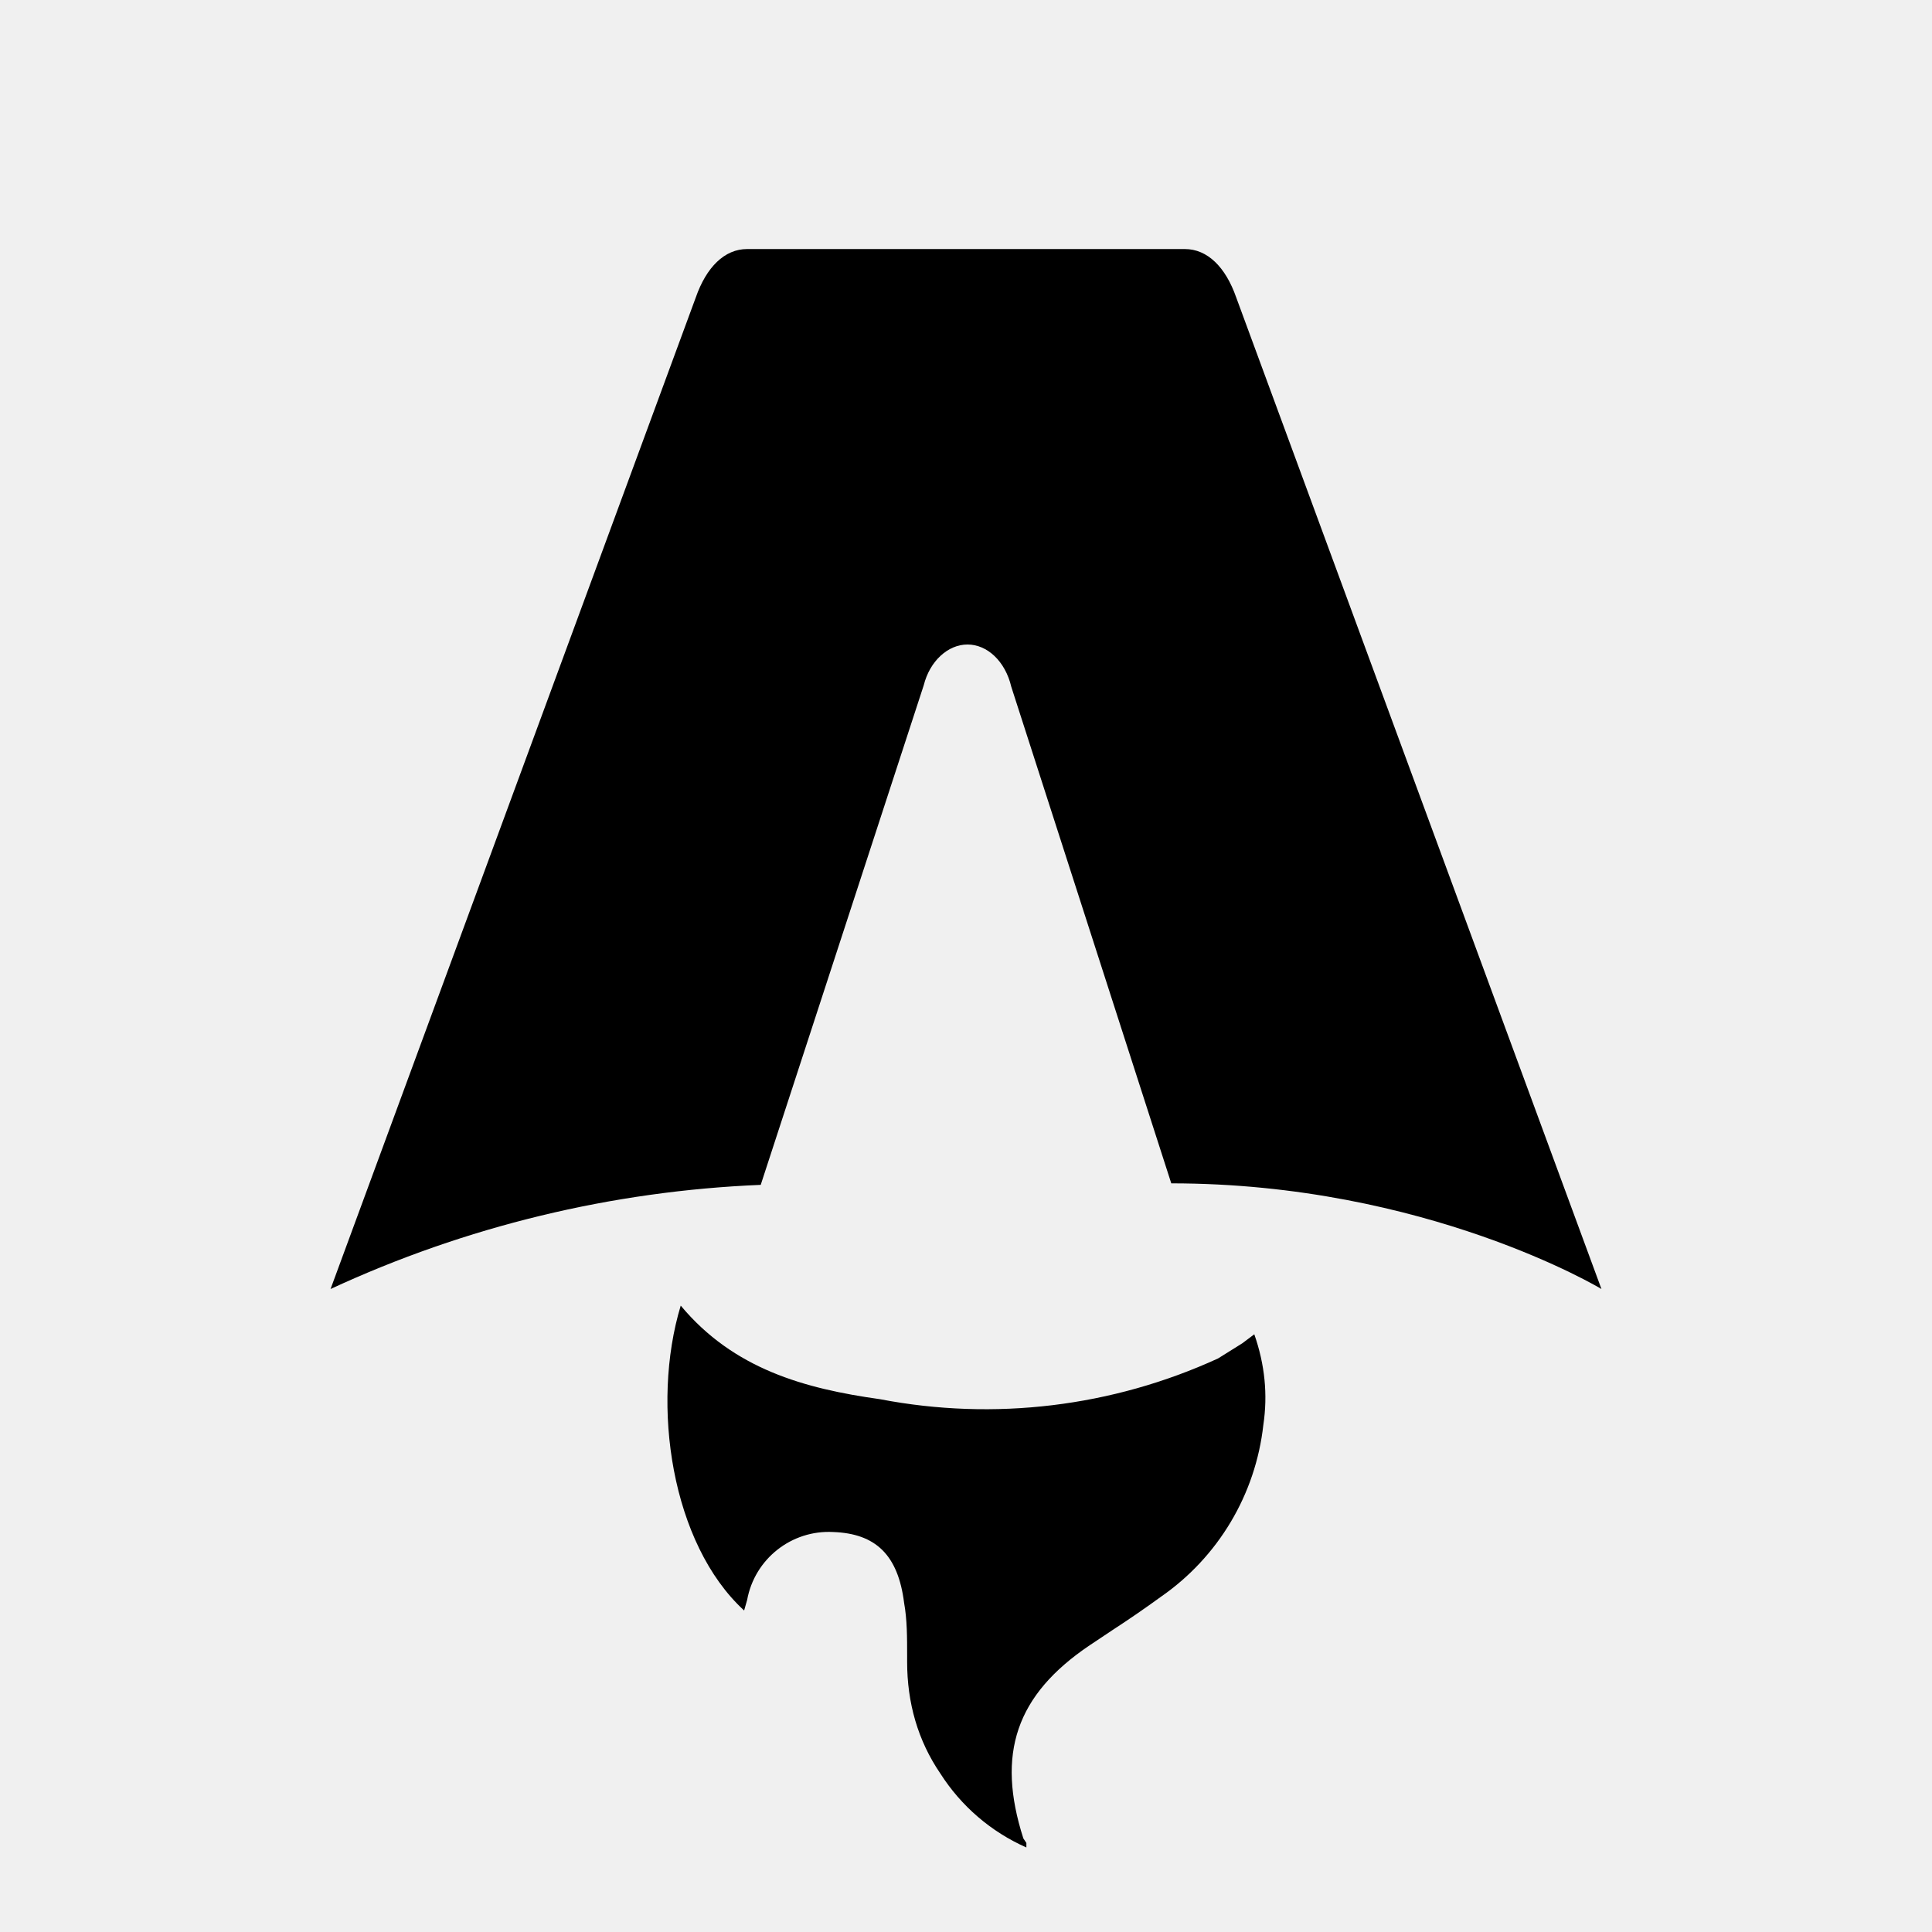
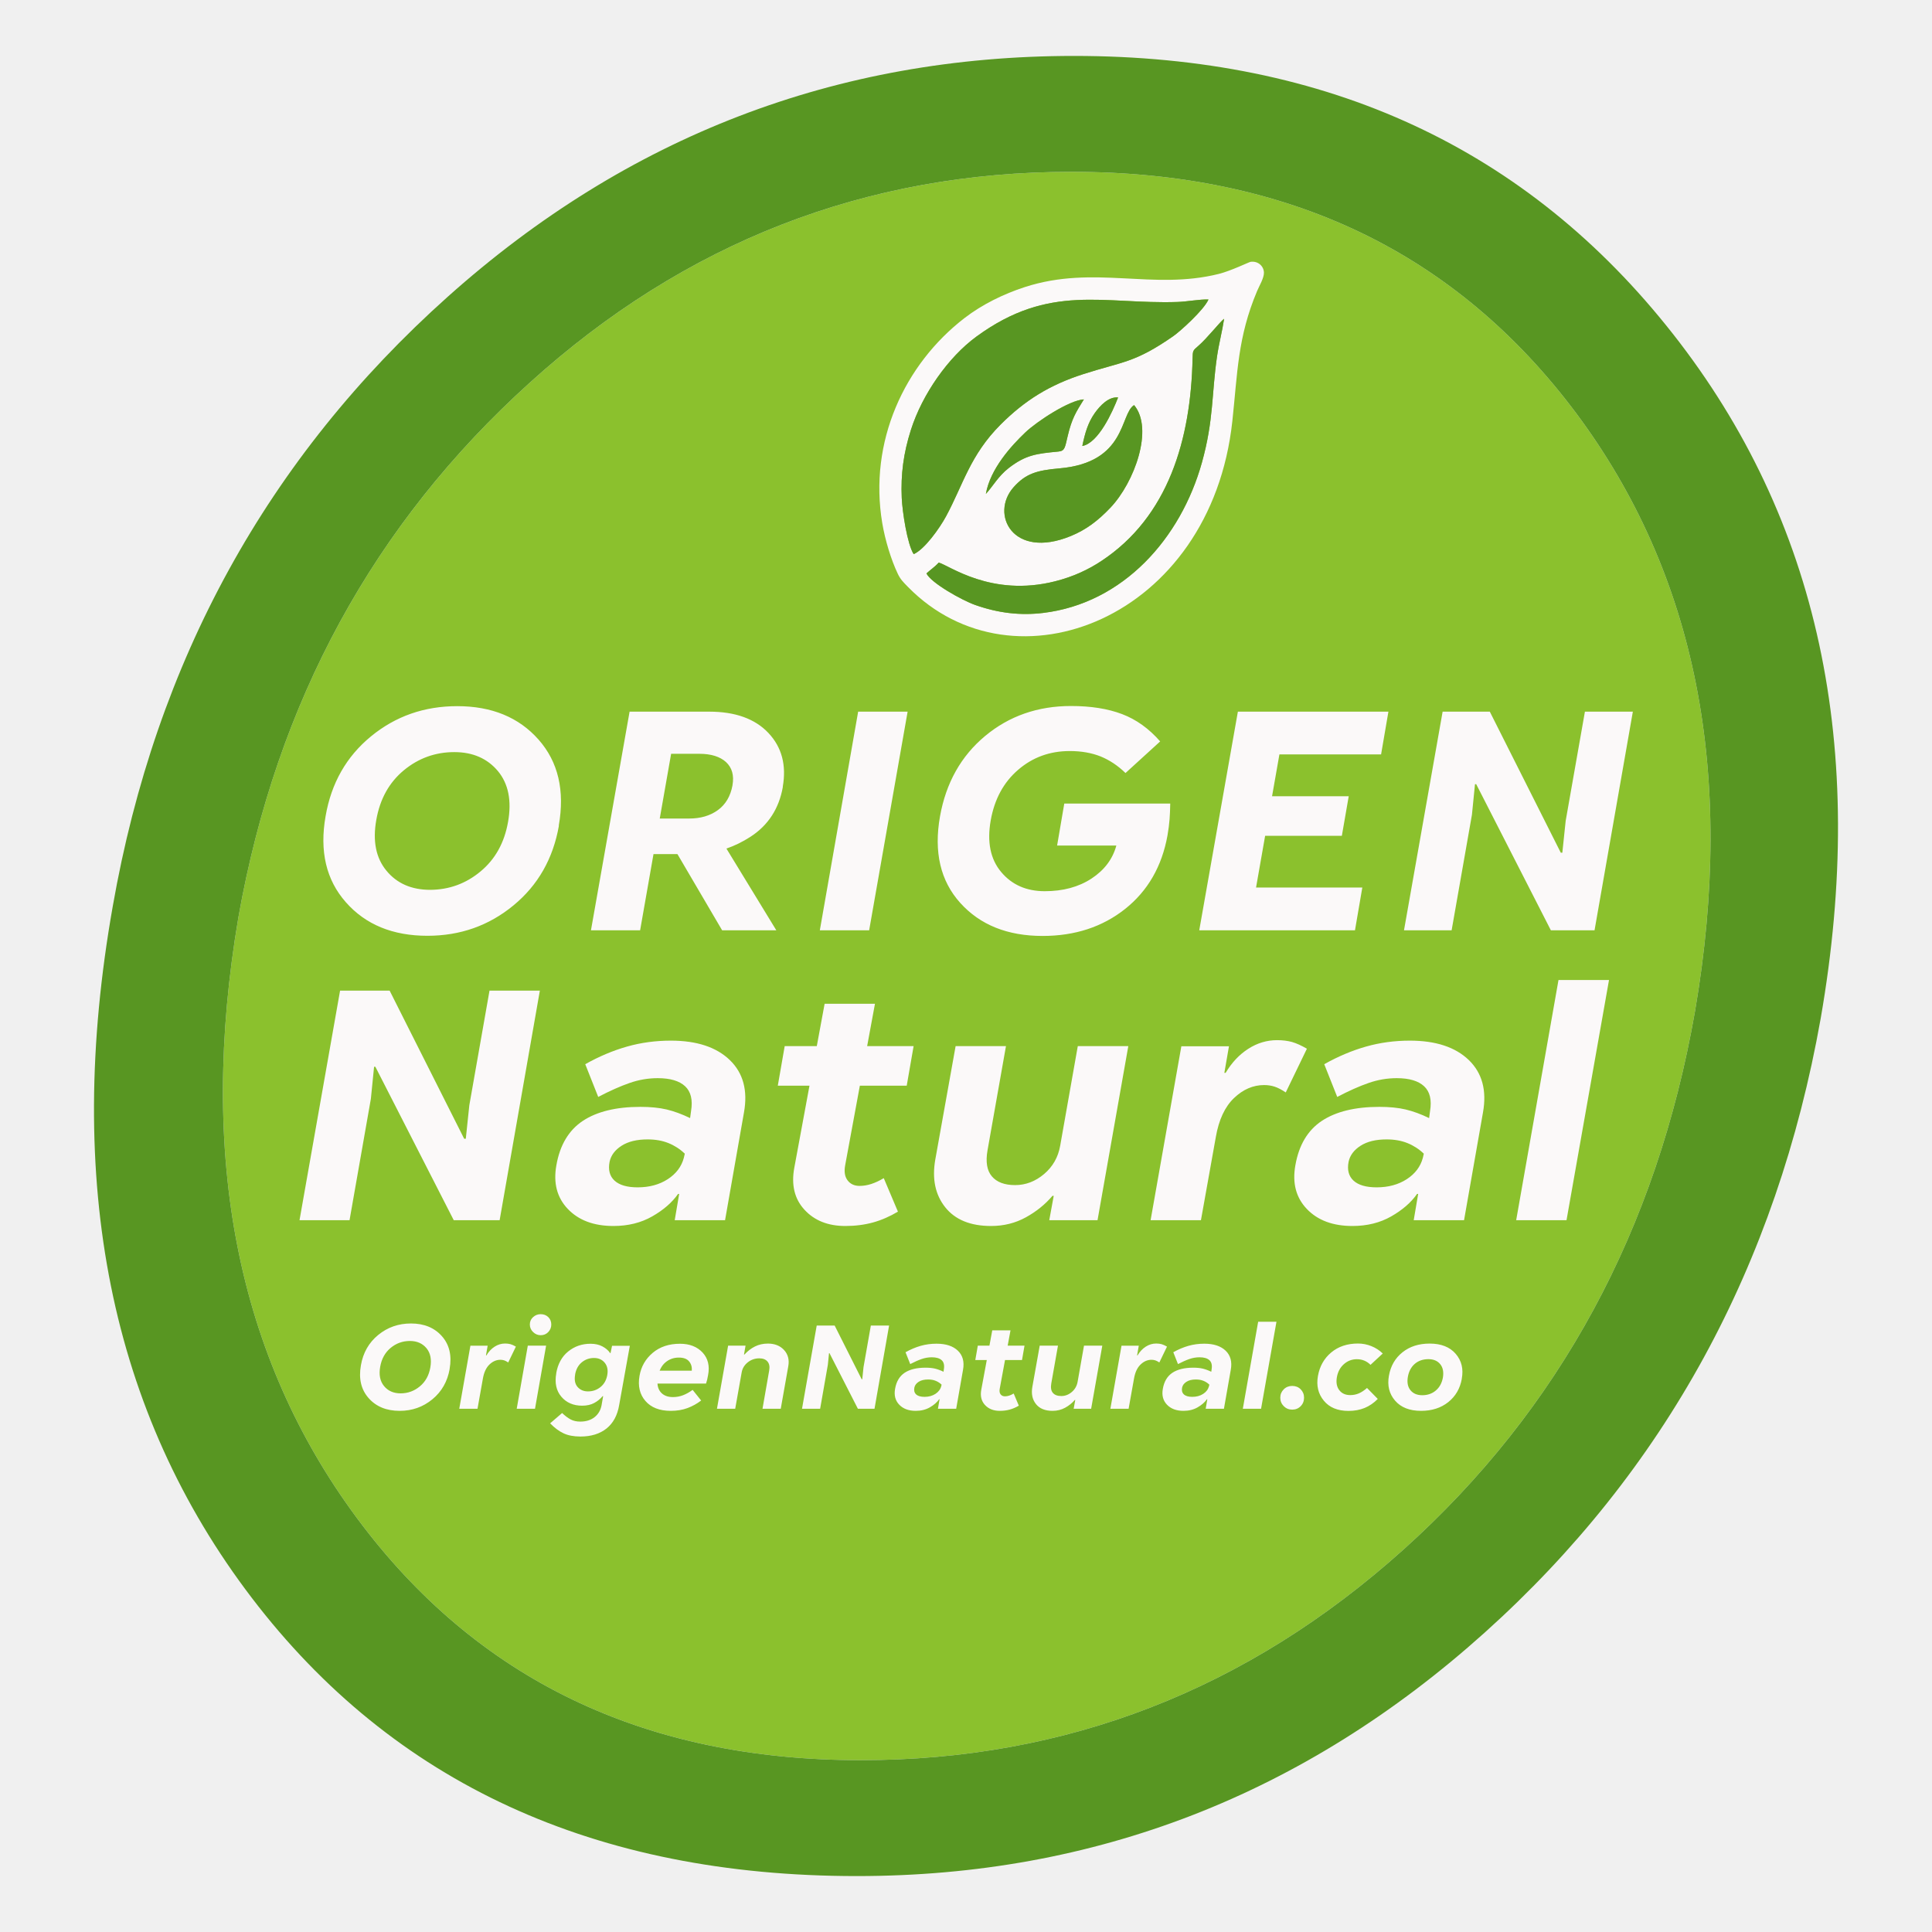
- <svg xmlns="http://www.w3.org/2000/svg" fill="none" viewBox="0 0 128 128">
-   <path d="M50.4 78.5a75.1 75.1 0 0 0-28.5 6.9l24.2-65.7c.7-2 1.9-3.2 3.4-3.2h29c1.5 0 2.7 1.2 3.4 3.2l24.2 65.7s-11.6-7-28.5-7L67 45.5c-.4-1.7-1.6-2.8-2.9-2.8-1.3 0-2.5 1.1-2.9 2.7L50.4 78.5Zm-1.1 28.2Zm-4.2-20.2c-2 6.6-.6 15.8 4.2 20.2a17.5 17.5 0 0 1 .2-.7 5.5 5.5 0 0 1 5.7-4.5c2.8.1 4.3 1.5 4.7 4.7.2 1.1.2 2.3.2 3.5v.4c0 2.7.7 5.2 2.2 7.4a13 13 0 0 0 5.7 4.9v-.3l-.2-.3c-1.8-5.6-.5-9.5 4.4-12.8l1.5-1a73 73 0 0 0 3.2-2.2 16 16 0 0 0 6.8-11.4c.3-2 .1-4-.6-6l-.8.6-1.6 1a37 37 0 0 1-22.4 2.7c-5-.7-9.7-2-13.2-6.2Z" />
-   <style>
-         path { fill: #000; }
-         @media (prefers-color-scheme: dark) {
-             path { fill: #FFF; }
-         }
-     </style>
+ <svg xmlns="http://www.w3.org/2000/svg" xml:space="preserve" width="128px" height="128px" version="1.1" style="shape-rendering:geometricPrecision; text-rendering:geometricPrecision; image-rendering:optimizeQuality; fill-rule:evenodd; clip-rule:evenodd" viewBox="0 0 1324.8 1324.8">
+   <defs>
+     <style type="text/css">
+    
+     .fil0 {fill:none}
+     .fil5 {fill:#589622}
+     .fil4 {fill:#FBF9F9}
+     .fil2 {fill:#589622;fill-rule:nonzero}
+     .fil1 {fill:#8BC12D;fill-rule:nonzero}
+     .fil3 {fill:#FBF9F9;fill-rule:nonzero}
+    
+   </style>
+   </defs>
+   <g id="C:_x005c_Users_x005c_julio_x005c_Downloads_x005c_512_x0020__x0028_1_x0029_.gif_x0020_26">
+     <g id="_1758174032736">
+       <circle class="fil0" cx="662.4" cy="662.4" r="662.4" />
+       <path class="fil1" d="M590.12 1206.98c141.1,0 265.18,-48.24 372.26,-144.44 107.07,-96.2 173.72,-219.17 199.93,-369.19l0 0c27.88,-162.84 0.83,-299.48 -81.42,-409.9 -82.54,-110.42 -197.7,-165.63 -346.05,-165.63 -141.1,0 -265.18,48.24 -371.7,144.72 -106.8,96.48 -173.44,218.61 -199.65,366.4l0 0c-27.89,163.96 -0.84,301.15 81.14,411.85 81.98,110.7 197.15,166.19 345.49,166.19z" />
+       <path class="fil2" d="M587.61 1286.45c-179.58,0 -317.88,-63.57 -414.92,-190.73 -97.04,-127.15 -128.83,-285.25 -95.36,-474.31 29.55,-168.42 106.23,-307.57 229.76,-417.99 123.25,-110.14 266.58,-165.07 429.42,-165.07 174,0 310.91,63.57 410.74,190.73 99.83,127.15 133.57,283.58 101.22,469.29 -30.11,169.54 -106.8,310.08 -230.32,421.06 -123.81,111.25 -267.14,167.02 -430.54,167.02zm2.51 -79.47c141.1,0 265.18,-48.24 372.26,-144.44 107.07,-96.2 173.72,-219.17 199.93,-369.19 27.88,-162.84 0.83,-299.48 -81.42,-409.9 -82.54,-110.42 -197.7,-165.63 -346.05,-165.63 -141.1,0 -265.18,48.24 -371.7,144.72 -106.8,96.48 -173.44,218.61 -199.65,366.4 -27.89,163.96 -0.84,301.15 81.14,411.85 81.98,110.7 197.15,166.19 345.49,166.19z" />
+       <path class="fil3" d="M627.95 967.44c-4.89,0 -8.67,-1.42 -11.36,-4.25 -2.68,-2.81 -3.62,-6.44 -2.82,-10.85 0.87,-5.02 3.06,-8.68 6.57,-11.02 3.5,-2.31 8.27,-3.48 14.3,-3.48 2.5,0 4.67,0.21 6.53,0.65 1.86,0.45 3.8,1.16 5.82,2.14l0.24 -1.75c0.45,-2.76 -0.04,-4.82 -1.49,-6.16 -1.45,-1.34 -3.72,-2.01 -6.8,-2.01 -2.36,0 -4.7,0.4 -6.98,1.2 -2.3,0.79 -4.9,1.95 -7.8,3.46 0,0 0,0 0,0 0,0 0,0 0,0l-3.23 -8.12c0,0 0,0 0,0 0,0 0,0 0,0 3.46,-1.94 6.92,-3.4 10.39,-4.39 3.45,-0.98 7.09,-1.47 10.89,-1.47 6.42,0 11.31,1.61 14.64,4.82 3.32,3.21 4.51,7.56 3.52,13.03l-4.7 26.77c0,0 0,0 0,0 0,0 0,0 0,0l-12.51 0c0,0 0,0 0,0 0,0 0,0 0,0l1.64 -9.64 1.83 3.1 -2.63 0c-1.49,2.13 -3.62,3.99 -6.41,5.58 -2.79,1.59 -6,2.39 -9.64,2.39zm133.45 -1.43c0,0 -0.02,0 -0.02,0 -0.02,0 -0.01,0 0.02,0l7.64 -43.27c0,0.03 0,0.04 0,0.04 0,0 0,0 0,0l11.84 0c0,0 0,0 0,0 0,0 0,-0.01 0,-0.04l-1.36 7.81 -1.04 -1.15 1.56 0c1.51,-2.55 3.38,-4.54 5.62,-5.98 2.23,-1.43 4.62,-2.15 7.17,-2.15 1.38,0 2.61,0.16 3.7,0.45 1.09,0.32 2.34,0.88 3.75,1.7 0,0 0,0 0,0 0,0 -0.02,-0.01 -0.04,-0.04l-5.26 10.88c0,0 0,0 0,0 0,0 0,0 0,0 -1.04,-0.69 -1.95,-1.17 -2.76,-1.44 -0.82,-0.26 -1.69,-0.4 -2.62,-0.4 -2.74,0 -5.23,1.08 -7.49,3.24 -2.26,2.17 -3.76,5.38 -4.5,9.63l-3.71 20.72c0,0 0,0 0,0 0,0 0,0 0,0l-12.5 0zm50.15 1.43c-4.89,0 -8.67,-1.42 -11.36,-4.25 -2.68,-2.81 -3.62,-6.44 -2.82,-10.85 0.87,-5.02 3.06,-8.68 6.57,-11.02 3.5,-2.31 8.27,-3.48 14.3,-3.48 2.5,0 4.67,0.21 6.53,0.65 1.86,0.45 3.8,1.16 5.82,2.14l0.24 -1.75c0.45,-2.76 -0.04,-4.82 -1.49,-6.16 -1.45,-1.34 -3.72,-2.01 -6.8,-2.01 -2.36,0 -4.7,0.4 -6.98,1.2 -2.3,0.79 -4.9,1.95 -7.8,3.46 0,0 0,0 0,0 0,0 0,0 0,0l-3.22 -8.12c0,0 0,0 0,0 0,0 0,0 0,0 3.45,-1.94 6.91,-3.4 10.38,-4.39 3.45,-0.98 7.09,-1.47 10.89,-1.47 6.43,0 11.31,1.61 14.65,4.82 3.32,3.21 4.5,7.56 3.51,13.03l-4.7 26.77c0,0 0,0 0,0 0,0 0,0 0,0l-12.51 0c0,0 0,0 0,0 0,0 0,0 0,0l1.64 -9.64 1.83 3.1 -2.63 0c-1.49,2.13 -3.62,3.99 -6.41,5.58 -2.79,1.59 -6,2.39 -9.64,2.39zm6.01 -9.6c2.9,0 5.39,-0.68 7.48,-2.03 2.08,-1.36 3.41,-3.12 4,-5.3l0.23 -1.04c-1.19,-1.14 -2.54,-2.01 -4.06,-2.62 -1.51,-0.62 -3.24,-0.92 -5.18,-0.92 -2.65,0 -4.8,0.52 -6.45,1.57 -1.65,1.05 -2.64,2.37 -2.99,3.97 -0.4,2.01 0.01,3.58 1.22,4.7 1.21,1.11 3.13,1.67 5.75,1.67zm34.62 8.17c0,0 0,0 0,0 0,0 0.01,0 0.04,0l10.52 -59.68c0,0 0,0 0,0 0,0 0,0 0,0l12.51 0c0,0 0,0 0,0 0,0 0.01,0 0.04,0l-10.56 59.68c0.03,0 0.04,0 0.03,0 -0.02,0 -0.03,0 -0.03,0l-12.55 0zm33.9 0.59c-2.28,0 -4.22,-0.79 -5.79,-2.37 -1.58,-1.57 -2.38,-3.52 -2.38,-5.83 0,-2.26 0.8,-4.16 2.38,-5.73 1.57,-1.55 3.51,-2.32 5.79,-2.32 2.34,0 4.28,0.77 5.82,2.32 1.54,1.57 2.31,3.47 2.31,5.73 0,2.31 -0.77,4.26 -2.31,5.83 -1.54,1.58 -3.48,2.37 -5.82,2.37zm38.6 0.88c-7.46,0 -13.12,-2.35 -16.94,-7.04 -3.84,-4.67 -5.18,-10.32 -4.01,-16.9 1.17,-6.64 4.19,-12.02 9.08,-16.12 4.89,-4.09 11.02,-6.15 18.4,-6.15 3.14,0 6.19,0.6 9.17,1.79 2.97,1.2 5.57,2.88 7.8,5.06 0,0 0,0 0,0 0,0 0,0 0,0l-8.4 7.77c0,0 0,0 0,0 0,0 0,0 0,0 -1.22,-1.25 -2.62,-2.2 -4.2,-2.87 -1.58,-0.66 -3.3,-0.99 -5.16,-0.99 -3.35,0 -6.31,1.11 -8.86,3.36 -2.56,2.24 -4.18,5.24 -4.85,8.99 -0.63,3.66 -0.08,6.62 1.66,8.88 1.73,2.26 4.24,3.38 7.51,3.38 2.09,0 4.07,-0.39 5.92,-1.19 1.84,-0.8 3.7,-2.03 5.59,-3.7 0,0 0,0 0,0 0,0 0,0 0,0l7.37 7.52c0,0 0,0 0,0 0,0 0,0 0,0 -2.74,2.79 -5.74,4.85 -9.02,6.19 -3.28,1.34 -6.97,2.02 -11.06,2.02zm49.76 -0.04c-7.86,0 -13.81,-2.34 -17.82,-7.01 -4.03,-4.67 -5.43,-10.37 -4.21,-17.09 1.19,-6.72 4.29,-12.07 9.28,-16.05 4.99,-3.99 11.21,-5.98 18.64,-5.98 7.86,0 13.81,2.34 17.85,7.01 4.04,4.68 5.43,10.37 4.18,17.09l0.04 0c-1.19,6.69 -4.3,12.05 -9.29,16.03 -5.01,3.99 -11.24,6 -18.67,6zm0.83 -10.72c3.67,0 6.77,-1.08 9.31,-3.25 2.54,-2.16 4.14,-5.1 4.83,-8.82 0.64,-3.87 0.03,-6.95 -1.83,-9.22 -1.86,-2.28 -4.55,-3.42 -8.08,-3.44 -3.8,0.02 -6.94,1.11 -9.41,3.26 -2.47,2.15 -4.03,5.12 -4.7,8.89 -0.66,3.85 -0.06,6.9 1.8,9.17 1.85,2.27 4.55,3.41 8.08,3.41zm-660.35 9.29c0,0 -0.02,0 -0.02,0 -0.02,0 -0.01,0 0.02,0l7.65 -43.27c0,0.03 0,0.04 0,0.04 0,0 0,0 0,0l11.83 0c0,0 0,0 0,0 0,0 0,-0.01 0,-0.04l-1.36 7.81 -1.03 -1.15 1.55 0c1.51,-2.55 3.39,-4.54 5.62,-5.98 2.23,-1.43 4.62,-2.15 7.17,-2.15 1.38,0 2.61,0.16 3.7,0.45 1.09,0.32 2.34,0.88 3.75,1.7 0,0 0,0 0,0 0,0 -0.02,-0.01 -0.04,-0.04l-5.26 10.88c0,0 0,0 0,0 0,0 0,0 0,0 -1.04,-0.69 -1.95,-1.17 -2.76,-1.44 -0.81,-0.26 -1.69,-0.4 -2.62,-0.4 -2.73,0 -5.23,1.08 -7.49,3.24 -2.26,2.17 -3.76,5.38 -4.5,9.63l-3.7 20.72c0,0 0,0 0,0 0,0 0,0 0,0l-12.51 0zm39.35 0c0,0 0,0 0,0 0,0 0.02,0 0.05,0l7.6 -43.27c0,0 0,0 0,0 0,0 0,0 0,0l12.55 0c0,0 0,0 0,0 0,0 0,0 0,0l-7.61 43.27c-0.02,0 -0.04,0 -0.04,0 0,0 0,0 0,0l-12.55 0zm16.5 -50.44c-1.99,0 -3.73,-0.71 -5.22,-2.17 -1.49,-1.44 -2.23,-3.16 -2.23,-5.16 0,-2.04 0.74,-3.74 2.23,-5.08 1.49,-1.34 3.21,-2.01 5.18,-2.01 2.12,0 3.86,0.67 5.24,2.01 1.36,1.34 2.05,3.04 2.05,5.08 0,2 -0.69,3.72 -2.07,5.16 -1.38,1.46 -3.11,2.17 -5.18,2.17zm89.19 51.87c-7.68,0 -13.48,-2.26 -17.38,-6.77 -3.92,-4.52 -5.27,-10.27 -4.05,-17.25 1.11,-6.37 4.14,-11.63 9.07,-15.78 4.92,-4.14 11.15,-6.21 18.69,-6.21 6.59,0 11.74,2.02 15.49,6.03 3.71,4.02 4.98,9.2 3.75,15.52 -0.32,1.7 -0.53,2.75 -0.63,3.15 -0.11,0.4 -0.36,1.26 -0.76,2.59 0,0 0,0 0,0 0,0 0,0 0,0l-40.04 0 1.68 -8.81 28.6 0c0.21,-2.52 -0.41,-4.66 -1.87,-6.4 -1.46,-1.74 -3.8,-2.6 -7.01,-2.6 -3.56,0 -6.66,1.12 -9.26,3.35 -2.61,2.23 -4.31,5.52 -5.08,9.88 -0.8,4.46 -0.23,7.88 1.7,10.27 1.91,2.39 4.77,3.59 8.57,3.59 2.45,0 4.76,-0.43 6.93,-1.26 2.18,-0.83 4.37,-2.06 6.58,-3.68 0,0 0,0 0,0 0,0 0,0 0,0l5.85 7.29c0,0 0,0 0,0 0,0 0,0 0,0 -2.86,2.2 -6,3.93 -9.37,5.19 -3.39,1.26 -7.21,1.9 -11.46,1.9zm31.67 -1.43l7.65 -43.27c0,0 0,0 0,0 0,0 0,0 0,0l11.95 0c0,0 0,0 0,0 0,0 0,0 0,0l-1.48 8.53 -2.15 -2.47 2.87 0.04c2.13,-2.34 4.51,-4.18 7.17,-5.52 2.66,-1.33 5.63,-2.01 8.92,-2.01 4.7,0 8.4,1.49 11.11,4.44 2.68,2.96 3.65,6.64 2.88,11.02l-5.18 29.24c0,0 0,0 0,0 0,0 0,0 0,0l-12.51 0c0,0 0,0 0,0 0,0 0,0 0,0l4.58 -26.21c0.48,-2.66 0.09,-4.72 -1.16,-6.18 -1.24,-1.46 -3.1,-2.19 -5.57,-2.19 -3.03,0 -5.7,0.92 -7.98,2.76 -2.31,1.85 -3.69,4.17 -4.17,6.96l-4.42 24.86c0,0 0,0 0,0 0,0 0,0 0,0l-12.51 0c0,0 0,0 0,0 0,0 0,0 0,0zm58.32 0c0,0 0,0 0,0 0,0 0,0 0,0l10.08 -57.05c-0.03,0 -0.04,0 -0.04,0 0,0 0,0 0,0l12.35 0c0.02,0 0.02,0 0.02,0 -0.02,0 -0.02,0 -0.02,0l18.52 36.81 0.4 0 0.87 -8.33 5.02 -28.48c0.03,0 0.04,0 0.04,0 0,0 0,0 0,0l12.47 0c0,0 0,0 0,0 0,0 0,0 0,0l-10 57.05c0,0 0,0 0,0 0,0 0,0 0,0l-11.39 0c0,0 0,0 0,0 0,0 0,0 0,0l-19.48 -38.13 -0.32 0 -0.8 7.97 -5.29 30.16c-0.03,0 -0.04,0 -0.04,0 0,0 0,0 0,0l-12.39 0zm135.6 1.43c-4.3,0 -7.69,-1.35 -10.16,-4.05 -2.47,-2.68 -3.31,-6.17 -2.51,-10.45l3.77 -20.36 -7.87 0c0,0 0,0 0,0 0,0 0,0 0,0l1.71 -9.84c0,0 0,0 0,0 0,0 0,0 0,0l7.98 0 1.94 -10.51c0.03,0 0.04,0 0.04,0 0,0 0,0 0,0l12.51 0c0,0 0,0 0,0 0,0 -0.02,0 -0.04,0l-1.94 10.51 11.54 0c0,0 0,0 0,0 0,0 0,0 0,0l-1.71 9.84c0,0 0,0 0,0 0,0 0,0 0,0l-11.65 0 -3.65 19.8c-0.29,1.6 -0.08,2.84 0.62,3.75 0.69,0.9 1.69,1.35 2.96,1.35 0.96,0 1.93,-0.16 2.91,-0.48 0.98,-0.32 2.01,-0.79 3.07,-1.43 0,0 0,0 0,0 0,0 0.01,0 0.04,0l3.5 8.29c0,0 0,0 0,0 0,0 0.02,0 0.04,0 -2.04,1.22 -4.11,2.12 -6.22,2.7 -2.13,0.59 -4.41,0.88 -6.88,0.88zm36.21 0c-5.13,0 -8.92,-1.55 -11.39,-4.66 -2.47,-3.11 -3.3,-7.04 -2.47,-11.79l5.05 -28.25c0,0 0,0 0,0 0,0 0,0 0,0l12.51 0c0,0 0,0 0,0 0,0 0,0 0,0l-4.58 25.9c-0.5,2.87 -0.14,5.03 1.08,6.46 1.22,1.45 3.14,2.18 5.78,2.18 2.62,0 5.03,-0.91 7.19,-2.75 2.17,-1.83 3.49,-4.17 4,-7.01l4.38 -24.78c0,0 0,0 0,0 0,0 0,0 0,0l12.55 0c0,0 0,0 0,0 0,0 0,0 0,0l-7.65 43.27c0,0 0,0 0,0 0,0 0,0 0,0l-11.99 0c0,0 0,0 0,0 0,0 0,0 0,0l2.15 -11.76 4.74 5.7 -6.09 0c-1.81,2.12 -4.01,3.91 -6.62,5.34 -2.6,1.43 -5.48,2.15 -8.64,2.15zm-447.71 0c-9.06,0 -16.15,-2.92 -21.29,-8.75 -5.14,-5.82 -6.91,-13.32 -5.28,-22.48 1.48,-8.61 5.43,-15.54 11.83,-20.79 6.4,-5.26 13.9,-7.89 22.5,-7.89 9.01,0 16.08,2.91 21.22,8.72 5.14,5.82 6.9,13.31 5.27,22.47l0.04 0c-1.51,8.6 -5.47,15.55 -11.87,20.81 -6.4,5.27 -13.87,7.91 -22.42,7.91zm0.71 -11.99c4.94,-0.03 9.32,-1.62 13.15,-4.81 3.82,-3.17 6.21,-7.47 7.17,-12.92 0.98,-5.52 0.09,-9.94 -2.64,-13.25 -2.77,-3.29 -6.55,-4.95 -11.38,-4.95 -4.97,0 -9.36,1.59 -13.19,4.75 -3.82,3.17 -6.21,7.49 -7.17,12.94 -0.98,5.52 -0.09,9.94 2.66,13.26 2.73,3.32 6.54,4.98 11.4,4.98zm123.25 29.6c-4.59,0 -8.45,-0.73 -11.59,-2.21 -3.13,-1.47 -6.19,-3.75 -9.16,-6.83 0,0 0,0 0,0 0,0 0,-0.02 0,-0.04l8.17 -7.02c0,0 0,0 0,0 0,0 0,-0.01 0,-0.04 2.02,1.94 3.97,3.4 5.85,4.41 1.89,1 4.08,1.49 6.58,1.49 3.95,0 7.22,-1 9.78,-3 2.56,-2.01 4.17,-4.7 4.83,-8.07l1.12 -6.38 -0.36 0c-1.59,1.91 -3.52,3.48 -5.79,4.7 -2.27,1.22 -5.02,1.84 -8.23,1.84 -6.03,0 -10.8,-2.05 -14.27,-6.14 -3.5,-4.09 -4.67,-9.43 -3.5,-16.01l-0.04 -0.04c1.12,-6.46 3.85,-11.45 8.21,-14.98 4.35,-3.53 9.47,-5.3 15.34,-5.3 3.13,0 5.84,0.61 8.12,1.81 2.29,1.22 4.07,2.74 5.34,4.6l2.71 0 -2.91 2.12 1.48 -7.14c0,0 0,0 0,0 0,0 0,0 0,0l12.19 0c0,0 0,0 0,0 0,0 0,0 0,0l-7.3 40.6c-1.19,7.09 -4.1,12.47 -8.69,16.13 -4.61,3.67 -10.57,5.5 -17.88,5.5zm5.18 -30.95c3.27,0 6.14,-1 8.59,-2.99 2.46,-1.99 4,-4.73 4.64,-8.21l0 -0.04c0.61,-3.42 0.03,-6.23 -1.75,-8.4 -1.78,-2.18 -4.23,-3.27 -7.33,-3.27 -3.19,0 -5.99,0.98 -8.38,2.95 -2.41,1.96 -3.95,4.76 -4.61,8.4l0.04 0c-0.66,3.67 -0.11,6.51 1.67,8.53 1.78,2.02 4.16,3.03 7.13,3.03zm230.77 3.74c2.9,0 5.39,-0.68 7.48,-2.03 2.08,-1.36 3.41,-3.12 3.99,-5.3l0.24 -1.04c-1.19,-1.14 -2.55,-2.01 -4.06,-2.62 -1.51,-0.62 -3.24,-0.92 -5.18,-0.92 -2.65,0 -4.81,0.52 -6.45,1.57 -1.65,1.05 -2.64,2.37 -2.99,3.97 -0.4,2.01 0.01,3.58 1.22,4.7 1.21,1.11 3.12,1.67 5.75,1.67z" />
+       <path class="fil3" d="M927.4 840.68c-13.49,0 -23.93,-3.92 -31.33,-11.73 -7.41,-7.77 -10.01,-17.77 -7.81,-29.94 2.42,-13.85 8.47,-23.97 18.14,-30.42 9.68,-6.37 22.83,-9.6 39.47,-9.6 6.89,0 12.9,0.59 18.03,1.8 5.14,1.24 10.49,3.18 16.06,5.9l0.65 -4.84c1.25,-7.62 -0.1,-13.3 -4.1,-17.01 -3.99,-3.7 -10.26,-5.53 -18.76,-5.53 -6.53,0 -12.98,1.1 -19.28,3.3 -6.34,2.2 -13.52,5.38 -21.51,9.57 0,0 0,0 0,0 0,0 0,0 0,0l-8.91 -22.44c0,0 0,0 0,0 0,0 0,0 0,0 9.53,-5.35 19.09,-9.38 28.66,-12.09 9.53,-2.71 19.57,-4.07 30.05,-4.07 17.74,0 31.23,4.44 40.43,13.31 9.16,8.86 12.42,20.85 9.71,35.95l-12.98 73.88c0,0 0,0 0,0 0,0 0,0 0,0l-34.52 0c0,0 0,0 0,0 0,0 0,0 0,0l4.51 -26.61 5.06 8.58 -7.26 0c-4.11,5.87 -10.01,11 -17.7,15.39 -7.7,4.4 -16.57,6.6 -26.61,6.6zm-722.02 -3.96c0,0 0,0 0,0 0,0 0,0 0,0l27.82 -157.44c-0.07,0 -0.11,0 -0.11,0 0,0 0,0 0,0l34.08 0c0.07,0 0.07,0 0.07,0 -0.07,0 -0.07,0 -0.07,0l51.13 101.59 1.1 0 2.42 -22.98 13.85 -78.61c0.07,0 0.11,0 0.11,0 0,0 0,0 0,0l34.41 0c0,0 0,0 0,0 0,0 0,0 0,0l-27.59 157.44c0,0 0,0 0,0 0,0 0,0 0,0l-31.45 0c0,0 0,0 0,0 0,0 0,0 0,0l-53.76 -105.22 -0.88 0 -2.2 21.99 -14.63 83.23c-0.07,0 -0.1,0 -0.1,0 0,0 0,0 0,0l-34.2 0zm374.26 3.96c-11.87,0 -21.22,-3.74 -28.03,-11.18 -6.82,-7.4 -9.13,-17.04 -6.93,-28.84l10.39 -56.18 -21.72 0c0,0 0,0 0,0 0,0 0,0 0,0l4.73 -27.16c0,0 0,0 0,0 0,0 0,0 0,0l22.01 0 5.37 -29.03c0.07,0 0.11,0 0.11,0 0,0 0,0 0,0l34.52 0c0,0 0,0 0,0 0,0 -0.04,0 -0.11,0l-5.36 29.03 31.86 0c0,0 0,0 0,0 0,0 0,0 0,0l-4.73 27.16c0,0 0,0 0,0 0,0 0,0 0,0l-32.14 0 -10.08 54.64c-0.8,4.4 -0.22,7.84 1.72,10.34 1.91,2.49 4.66,3.73 8.17,3.73 2.64,0 5.32,-0.44 8.03,-1.32 2.71,-0.88 5.54,-2.19 8.47,-3.95 0,0 0,0 0,0 0,0 0.04,0 0.11,0l9.67 22.87c0,0 0,0 0,0 0,0 0.04,0 0.11,0 -5.64,3.37 -11.36,5.86 -17.18,7.47 -5.87,1.61 -12.17,2.42 -18.99,2.42zm99.94 0c-14.14,0 -24.62,-4.29 -31.44,-12.86 -6.82,-8.58 -9.09,-19.43 -6.82,-32.55l13.96 -77.95c0,0 0,0 0,0 0,0 0,0 0,0l34.53 0c0,0 0,0 0,0 0,0 0,0 0,0l-12.65 71.47c-1.39,7.91 -0.4,13.89 2.97,17.84 3.37,4 8.69,6.01 15.95,6.01 7.25,0 13.88,-2.53 19.86,-7.58 5.97,-5.06 9.64,-11.51 11.03,-19.35l12.09 -68.39c0,0 0,0 0,0 0,0 0,0 0,0l34.64 0c0,0 0,0 0,0 0,0 0,0 0,0l-21.11 119.4c0,0 0,0 0,0 0,0 0,0 0,0l-33.1 0c0,0 0,0 0,0 0,0 0,0 0,0l5.94 -32.43 13.08 15.72 -16.82 0c-4.98,5.86 -11.07,10.78 -18.25,14.73 -7.18,3.96 -15.13,5.94 -23.86,5.94zm109.4 -3.96c0,0 -0.04,0 -0.04,0 -0.07,0 -0.04,0 0.04,0l21.11 -119.4c0,0.07 0,0.11 0,0.11 0,0 0,0 0,0l32.65 0c0,0 0,0 0,0 0,0 0,-0.04 0,-0.11l-3.74 21.55 -2.86 -3.19 4.29 0c4.18,-7.04 9.35,-12.53 15.51,-16.49 6.15,-3.96 12.75,-5.94 19.79,-5.94 3.81,0 7.22,0.44 10.22,1.25 3.01,0.88 6.45,2.42 10.34,4.69 0,0 0,0 0,0 0,0 -0.04,-0.04 -0.11,-0.11l-14.52 30.02c0,0 0,0 0,0 0,0 0,0 0,0 -2.85,-1.91 -5.38,-3.23 -7.62,-3.96 -2.23,-0.74 -4.66,-1.1 -7.22,-1.1 -7.55,0 -14.44,2.97 -20.67,8.94 -6.23,5.97 -10.37,14.84 -12.42,26.57l-10.23 57.17c0,0 0,0 0,0 0,0 0,0 0,0l-34.52 0zm250.57 0c0,0 0,0 0,0 0,0 0.03,0 0.11,0l29.02 -164.7c0,0 0,0 0,0 0,0 0,0 0,0l34.53 0c0,0 0,0 0,0 0,0 0.03,0 0.11,0l-29.14 164.7c0.07,0 0.11,0 0.07,0 -0.03,0 -0.07,0 -0.07,0l-34.63 0zm-618.89 3.96c-13.49,0 -23.93,-3.92 -31.34,-11.73 -7.4,-7.77 -10,-17.77 -7.8,-29.94 2.42,-13.85 8.46,-23.97 18.14,-30.42 9.67,-6.37 22.83,-9.6 39.47,-9.6 6.89,0 12.9,0.59 18.03,1.8 5.13,1.24 10.48,3.18 16.05,5.9l0.66 -4.84c1.25,-7.62 -0.11,-13.3 -4.1,-17.01 -4,-3.7 -10.26,-5.53 -18.77,-5.53 -6.52,0 -12.97,1.1 -19.27,3.3 -6.34,2.2 -13.53,5.38 -21.52,9.57 0,0 0,0 0,0 0,0 0,0 0,0l-8.9 -22.44c0,0 0,0 0,0 0,0 0,0 0,0 9.53,-5.35 19.09,-9.38 28.66,-12.09 9.53,-2.71 19.57,-4.07 30.05,-4.07 17.74,0 31.22,4.44 40.42,13.31 9.17,8.86 12.43,20.85 9.71,35.95l-12.97 73.88c0,0 0,0 0,0 0,0 0,0 0,0l-34.52 0c0,0 0,0 0,0 0,0 0,0 0,0l4.51 -26.61 5.05 8.58 -7.25 0c-4.11,5.87 -10.01,11 -17.7,15.39 -7.7,4.4 -16.57,6.6 -26.61,6.6zm16.6 -26.5c7.99,0 14.88,-1.87 20.63,-5.6 5.76,-3.74 9.42,-8.62 11.03,-14.63l0.66 -2.85c-3.29,-3.16 -7.03,-5.58 -11.21,-7.26 -4.18,-1.69 -8.94,-2.53 -14.29,-2.53 -7.33,0 -13.27,1.43 -17.81,4.32 -4.55,2.9 -7.3,6.56 -8.25,10.96 -1.1,5.57 0.04,9.9 3.37,12.98 3.34,3.07 8.61,4.61 15.87,4.61zm506.74 0c7.99,0 14.88,-1.87 20.64,-5.6 5.75,-3.74 9.42,-8.62 11.03,-14.63l0.66 -2.85c-3.3,-3.16 -7.04,-5.58 -11.22,-7.26 -4.18,-1.69 -8.94,-2.53 -14.29,-2.53 -7.33,0 -13.27,1.43 -17.81,4.32 -4.55,2.9 -7.29,6.56 -8.25,10.96 -1.1,5.57 0.04,9.9 3.37,12.98 3.34,3.07 8.62,4.61 15.87,4.61z" />
+       <path class="fil3" d="M293.1 641.68c-23.8,0 -42.44,-7.67 -55.94,-23 -13.51,-15.28 -18.15,-35 -13.89,-59.08 3.91,-22.61 14.27,-40.83 31.1,-54.65 16.82,-13.82 36.53,-20.73 59.15,-20.73 23.66,0 42.26,7.64 55.77,22.93 13.5,15.28 18.11,34.97 13.85,59.05l0.11 0c-3.98,22.61 -14.38,40.86 -31.2,54.68 -16.83,13.86 -36.47,20.8 -58.95,20.8zm112.13 -3.77c0,0 0,0 0,0 0,0 0,0 0,0l26.49 -149.92c0,0 0,0 0,0 0,0 0,0 0,0l54.55 0c17.86,0 31.41,4.85 40.62,14.59 9.21,9.77 12.49,22.09 9.84,37.02l0.1 -0.1c-2.65,15.01 -10.08,26.45 -22.3,34.34 -5.3,3.42 -10.77,6.1 -16.41,8.04l34.21 56.03c0,0 0,0 0,0 0,0 -0.03,0 -0.1,0l-37.06 0c0,0 0,0 0,0 0,0 0,0 0,0l-30.64 -52.24 -35.64 0 4.4 -24.39 39.26 0c7.82,0 14.38,-1.92 19.68,-5.76 5.31,-3.84 8.66,-9.5 10.05,-16.96l0 -0.11c1.19,-6.77 -0.31,-12.04 -4.43,-15.88 -4.15,-3.76 -10.26,-5.68 -18.29,-5.68l-19.36 0 -21.26 121.02c0,0 0,0 0,0 0,0 0,0 0,0l-33.71 0zm156.94 0c0,0 0,0 0,0 0,0 0,0 0,0l26.28 -149.92c0,0 0,0 0,0 0,0 0,0 0,0l33.92 0c0,0 0,0 0,0 0,0 0,0 0,0l-26.38 149.92c-0.07,0 -0.11,0 -0.11,0 0,0 0,0 0,0l-33.71 0zm152.75 3.88c-24.01,0 -42.82,-7.54 -56.43,-22.62 -13.61,-15.07 -18.25,-34.86 -13.92,-59.36 4.11,-23.03 14.45,-41.39 30.95,-55.14 16.47,-13.71 36.12,-20.55 58.87,-20.55 13.62,0 25.27,1.84 35.04,5.55 9.74,3.69 18.43,9.94 26.11,18.73 0,0 0,0 0,0 0,0 0,0 0,0l-23.77 21.68c0,0 0,0 0,0 0,0 0,0 0,0 -5.23,-5.1 -10.92,-8.87 -17.06,-11.38 -6.14,-2.44 -13.2,-3.7 -21.15,-3.7 -13.68,0 -25.48,4.29 -35.42,12.88 -9.99,8.58 -16.23,20.17 -18.81,34.76 -2.59,14.79 -0.18,26.55 7.19,35.31 7.32,8.76 17.3,13.16 29.87,13.16 12.56,0 23.27,-2.89 32.11,-8.69 8.79,-5.79 14.48,-13.33 16.99,-22.61l-40.62 0c0,0 0,0 0,0 0,0 0,0 0,0l4.92 -28.79c0,0 0,0 0,0 0,0 0,0 0,0l72.66 0c0,0 0,0 0,0 0,0 0,0 0,0 -0.07,3.9 -0.21,7.5 -0.46,10.78 -0.24,3.28 -0.73,6.98 -1.43,11.1 -3.84,21.22 -13.5,38 -29.03,50.36 -15.57,12.35 -34.41,18.53 -56.61,18.53zm107.42 -3.88c0,0 0,0 0,0 0,0 0,0 0,0l26.49 -149.92c-0.07,0 -0.11,0 -0.11,0 0,0 0,0 0,0l103.34 0c0,0 0,0 0,0 0,0 0,0 0,0l-5.03 29.32c-0.07,0 -0.1,0 -0.1,0 0,0 0,0 0,0l-69.62 0 -5.04 28.68 52.57 0c0,0 0,0 0,0 0,0 0,0 0,0l-4.71 27.12c0,0 0,0 0.07,-0.07 0,0 0,0 -0.07,0.07l-52.61 0 -6.23 35.49 72.87 0c0,0 0,0 0,0 0,0 0,0 0,0l-5.03 29.31c0,0 0,0 0,0 0,0 0,0 0,0l-106.79 0zm140.4 0c0,0 0,0 0,0 0,0 0,0 0,0l26.49 -149.92c-0.07,0 -0.11,0 -0.11,0 0,0 0,0 0,0l32.46 0c0.07,0 0.07,0 0.07,0 -0.07,0 -0.07,0 -0.07,0l48.68 96.74 1.05 0 2.3 -21.88 13.19 -74.86c0.07,0 0.11,0 0.11,0 0,0 0,0 0,0l32.76 0c0,0 0,0 0,0 0,0 0,0 0,0l-26.27 149.92c0,0 0,0 0,0 0,0 0,0 0,0l-29.95 0c0,0 0,0 0,0 0,0 0,0 0,0l-51.19 -100.19 -0.84 0 -2.09 20.94 -13.93 79.25c-0.07,0 -0.1,0 -0.1,0 0,0 0,0 0,0l-32.56 0zm-667.75 -27.74c12.98,-0.07 24.5,-4.26 34.55,-12.64 10.05,-8.34 16.33,-19.64 18.84,-33.95 2.58,-14.52 0.25,-26.14 -6.94,-34.83 -7.26,-8.65 -17.21,-13.02 -29.91,-13.02 -13.05,0 -24.61,4.19 -34.66,12.5 -10.05,8.34 -16.33,19.68 -18.84,33.99 -2.58,14.52 -0.24,26.14 6.98,34.86 7.19,8.73 17.2,13.09 29.98,13.09z" />
+       <g>
+         <path class="fil4" d="M777.66 277.78c13.6,16.19 0.28,53.02 -16.29,70.41 -8.42,8.83 -16.49,15.04 -27.2,19.42 -39.95,16.31 -55.29,-15.26 -39.2,-33.44 8.31,-9.4 15.97,-11.66 31.46,-13 46.24,-3.98 41.42,-37.36 51.23,-43.39zm-101.63 60.9c2.97,-17.18 17.4,-32.95 27.01,-42.12 8.06,-7.68 30.21,-22.16 40.2,-22.71 -5.5,8.85 -8.24,13.09 -11.09,25.07 -1.88,7.92 -1.88,10.28 -6.37,10.72 -14.75,1.43 -22.32,2.15 -34.19,11.38 -7.05,5.48 -10.83,12.55 -15.56,17.66zm66.13 -32.86c1.84,-8.92 3.9,-16.03 8.53,-22.56 3.6,-5.09 9.54,-11.4 16,-10.72 -3.81,9.85 -13.45,31.27 -24.53,33.28zm-98.49 79.96c6.98,1.69 35.95,23.97 79.93,12.8 12.41,-3.15 22.52,-7.92 31.45,-13.79 46.31,-30.49 61.52,-83.78 62.71,-138.85 0.12,-5.62 0.21,-5.54 3.86,-8.69 6.39,-5.51 14.85,-16.55 17.78,-18.66 -1.29,8.51 -3.57,16.98 -4.85,25.72 -3.77,25.65 -2.21,43.65 -10.4,72.94 -14.49,51.82 -53.78,96.41 -108.87,103.05 -15.65,1.88 -30.79,0.1 -46.51,-5.44 -9.1,-3.2 -30.38,-15.13 -33.49,-21.65 2.61,-2.44 5.81,-4.51 8.39,-7.43zm-17.15 -5.8c-4.36,-6.7 -7.76,-29.07 -8.18,-38.57 -0.71,-15.95 1.14,-30.53 6.28,-46.63 7.83,-24.54 25.66,-49.89 44.9,-63.96 50.35,-36.85 87.28,-22.06 137.9,-23.76 6.75,-0.23 15.14,-1.9 21.25,-1.7 -3.15,7.25 -19.56,21.95 -24.02,25.06 -26.72,18.63 -34.88,17.44 -61.86,26.13 -22.84,7.34 -39.9,17.8 -56.74,34.66 -20.85,20.89 -25.62,41.17 -37.31,62.81 -4.42,8.19 -14.72,22.69 -22.22,25.96zm231.05 -200.45c-1.08,0.14 -13.38,6.19 -21.84,8.3 -45.51,11.37 -85.29,-6.37 -132.88,8.98 -14.72,4.75 -29.46,12.04 -41.38,21.21 -41.27,31.77 -65.92,84.8 -56.48,140.77 1.92,11.39 5.96,24.82 10.6,34.59 1.84,3.87 3.58,5.58 7.1,9.17 72.61,74.03 207.64,21.88 222.34,-113.73 3.59,-33.15 3.6,-57.48 16.97,-89.23 1.48,-3.53 4.81,-8.97 4.7,-12.7 -0.14,-4.25 -3.85,-8.05 -9.13,-7.36z" />
+         <path class="fil5" d="M626.52 379.98c7.5,-3.27 17.8,-17.77 22.22,-25.96 11.69,-21.64 16.46,-41.92 37.31,-62.81 16.84,-16.86 33.9,-27.32 56.74,-34.66 26.98,-8.69 35.14,-7.5 61.86,-26.13 4.46,-3.11 20.87,-17.81 24.02,-25.06 -6.11,-0.2 -14.5,1.47 -21.25,1.7 -50.62,1.7 -87.55,-13.09 -137.9,23.76 -19.24,14.07 -37.07,39.42 -44.9,63.96 -5.14,16.1 -6.99,30.68 -6.28,46.63 0.42,9.5 3.82,31.87 8.18,38.57z" />
+         <path class="fil5" d="M643.67 385.78c-2.58,2.92 -5.78,4.99 -8.39,7.43 3.11,6.52 24.39,18.45 33.49,21.65 15.72,5.54 30.86,7.32 46.51,5.44 55.09,-6.64 94.38,-51.23 108.87,-103.05 8.19,-29.29 6.63,-47.29 10.4,-72.94 1.28,-8.74 3.56,-17.21 4.85,-25.72 -2.93,2.11 -11.39,13.15 -17.78,18.66 -3.65,3.15 -3.74,3.07 -3.86,8.69 -1.19,55.07 -16.4,108.36 -62.71,138.85 -8.93,5.87 -19.04,10.64 -31.45,13.79 -43.98,11.17 -72.95,-11.11 -79.93,-12.8z" />
+         <path class="fil5" d="M777.66 277.78c-9.81,6.03 -4.99,39.41 -51.23,43.39 -15.49,1.34 -23.15,3.6 -31.46,13 -16.09,18.18 -0.75,49.75 39.2,33.44 10.71,-4.38 18.78,-10.59 27.2,-19.42 16.57,-17.39 29.89,-54.22 16.29,-70.41z" />
+         <path class="fil5" d="M676.03 338.68c4.73,-5.11 8.51,-12.18 15.56,-17.66 11.87,-9.23 19.44,-9.95 34.19,-11.38 4.49,-0.44 4.49,-2.8 6.37,-10.72 2.85,-11.98 5.59,-16.22 11.09,-25.07 -9.99,0.55 -32.14,15.03 -40.2,22.71 -9.61,9.17 -24.04,24.94 -27.01,42.12z" />
+         <path class="fil5" d="M742.16 305.82c11.08,-2.01 20.72,-23.43 24.53,-33.28 -6.46,-0.68 -12.4,5.63 -16,10.72 -4.63,6.53 -6.69,13.64 -8.53,22.56z" />
+       </g>
+     </g>
+   </g>
</svg>
